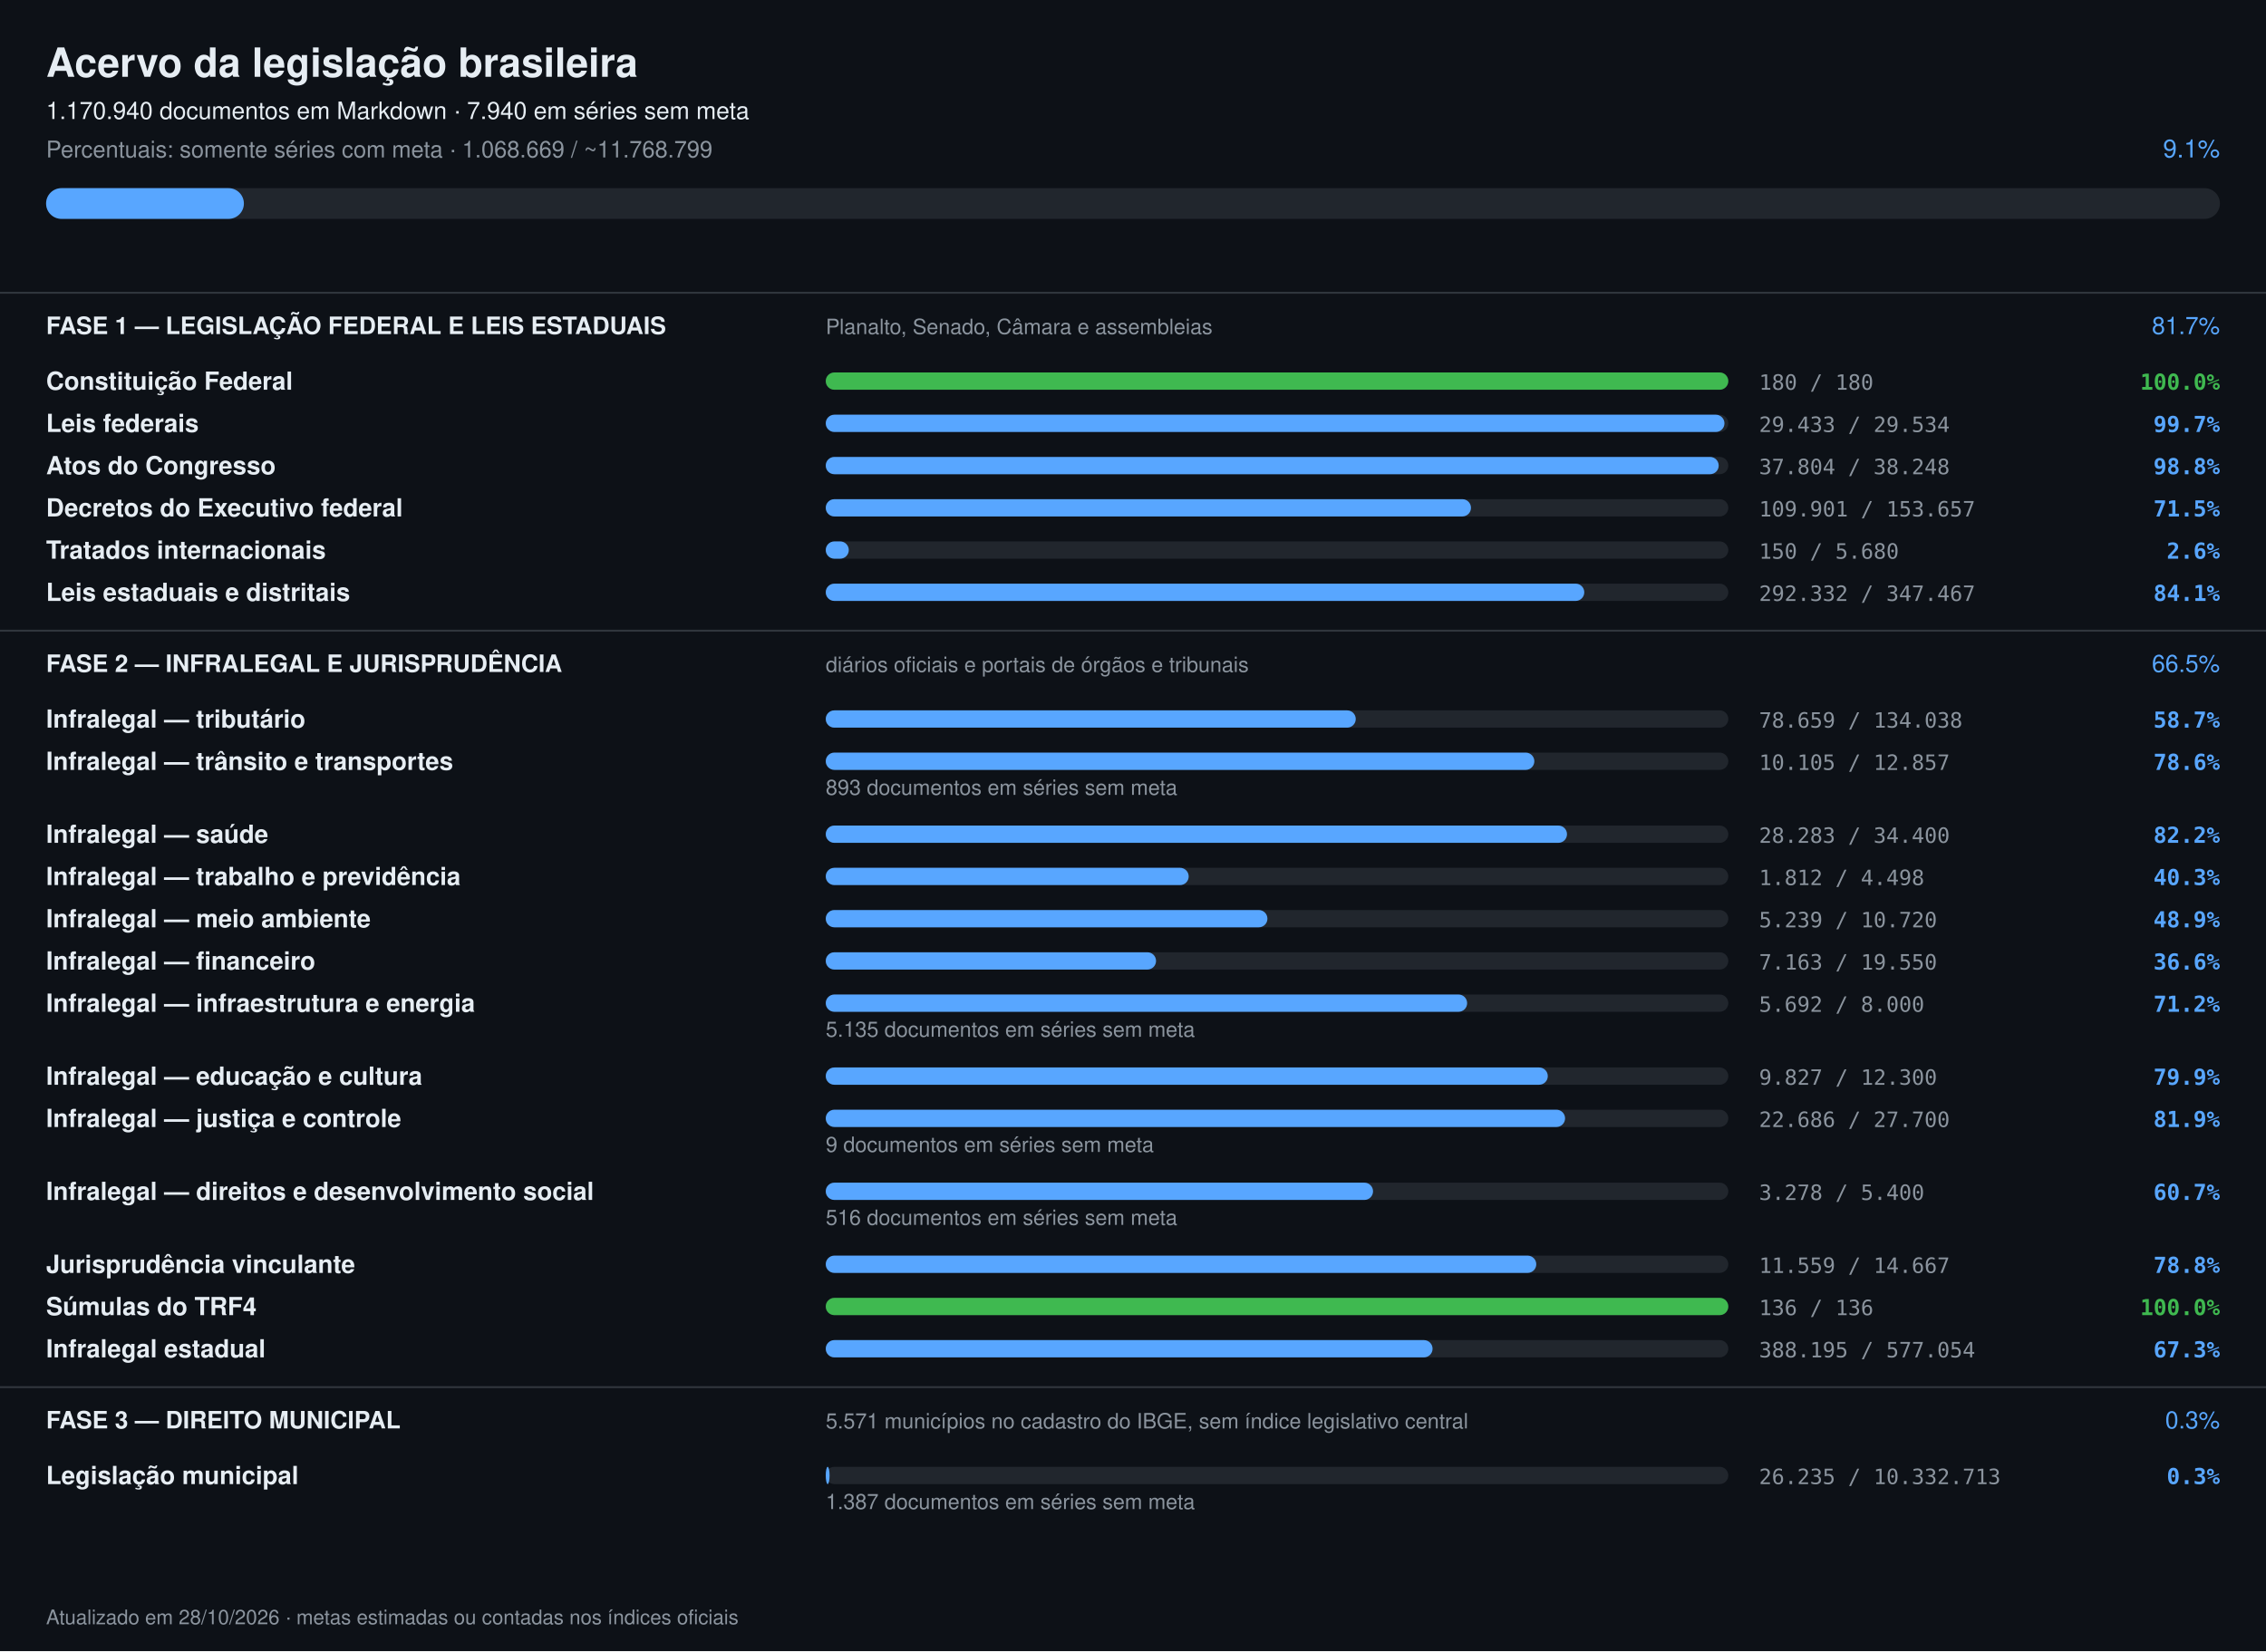
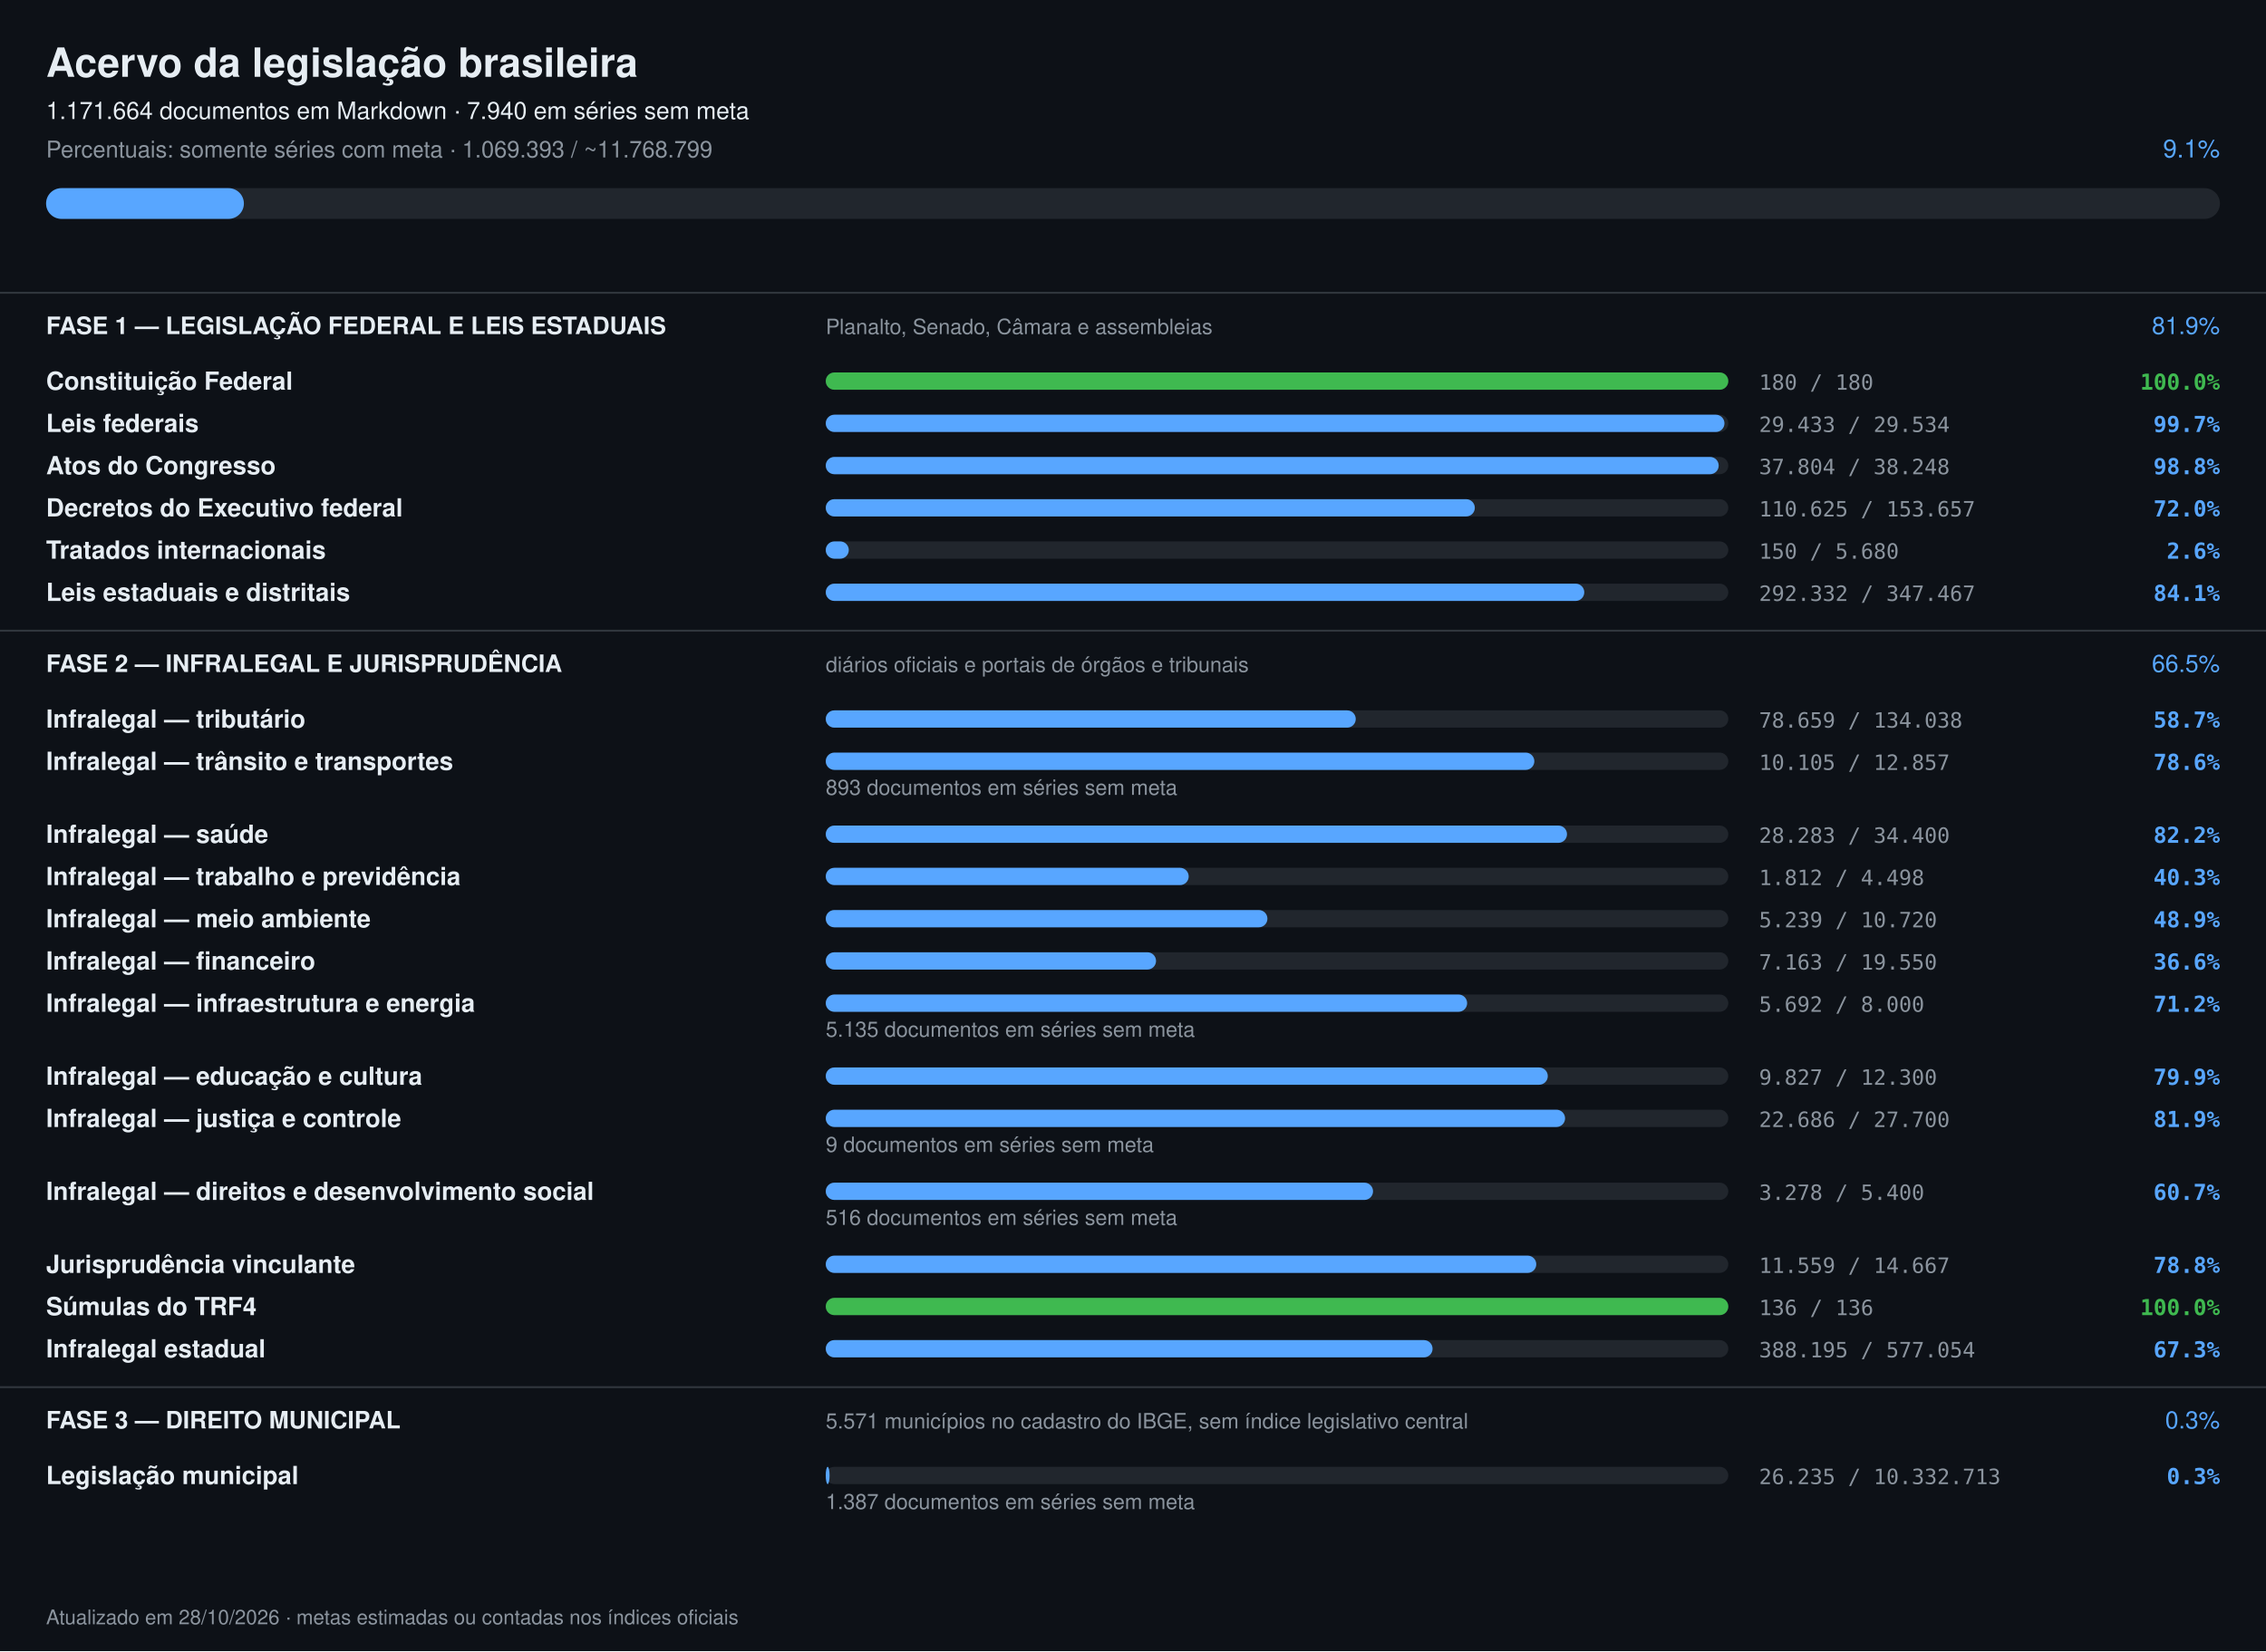
<svg xmlns="http://www.w3.org/2000/svg" width="1180" height="860" viewBox="0 0 1180 860" font-family="-apple-system,Segoe UI,Helvetica,Arial,sans-serif">
  <rect width="1180" height="860" fill="#0d1117" />
  <text x="24" y="40" font-size="21" font-weight="700" fill="#e6edf3">Acervo da legislação brasileira</text>
-   <text x="24" y="62" font-size="12.5" fill="#e6edf3">1.170.940 documentos em Markdown · 7.940 em séries sem meta</text>
-   <text x="24" y="82" font-size="12" fill="#8b949e">Percentuais: somente séries com meta · 1.068.669 / ~11.768.799</text>
+   <text x="24" y="62" font-size="12.5" fill="#e6edf3">1.171.664 documentos em Markdown · 7.940 em séries sem meta</text>
+   <text x="24" y="82" font-size="12" fill="#8b949e">Percentuais: somente séries com meta · 1.069.393 / ~11.768.799</text>
  <text x="1156" y="82" font-size="13" text-anchor="end" fill="#58a6ff">9.1%</text>
  <rect x="24" y="98" width="1132" height="16" rx="8" fill="#21262d" />
  <rect x="24" y="98" width="103" height="16" rx="8" fill="#58a6ff" />
  <rect x="0" y="152" width="1180" height="1" fill="#30363d" />
  <text x="24" y="174" font-size="12.5" font-weight="700" fill="#e6edf3">FASE 1 — LEGISLAÇÃO FEDERAL E LEIS ESTADUAIS</text>
  <text x="430" y="174" font-size="11" fill="#8b949e">Planalto, Senado, Câmara e assembleias</text>
-   <text x="1156" y="174" font-size="12.5" text-anchor="end" fill="#58a6ff">81.7%</text>
+   <text x="1156" y="174" font-size="12.5" text-anchor="end" fill="#58a6ff">81.9%</text>
  <text x="24" y="203" font-size="13" font-weight="600" fill="#e6edf3">Constituição Federal</text>
  <rect x="430" y="194" width="470" height="9" rx="4.5" fill="#21262d" />
  <rect x="430" y="194" width="470" height="9" rx="4.5" fill="#3fb950" />
  <text x="916" y="203" font-size="11" fill="#8b949e" font-family="ui-monospace,monospace">180 / 180</text>
  <text x="1156" y="203" font-size="11.5" text-anchor="end" font-weight="600" fill="#3fb950" font-family="ui-monospace,monospace">100.0%</text>
  <text x="24" y="225" font-size="13" font-weight="600" fill="#e6edf3">Leis federais</text>
  <rect x="430" y="216" width="470" height="9" rx="4.5" fill="#21262d" />
  <rect x="430" y="216" width="468" height="9" rx="4.5" fill="#58a6ff" />
  <text x="916" y="225" font-size="11" fill="#8b949e" font-family="ui-monospace,monospace">29.433 / 29.534</text>
  <text x="1156" y="225" font-size="11.5" text-anchor="end" font-weight="600" fill="#58a6ff" font-family="ui-monospace,monospace">99.7%</text>
  <text x="24" y="247" font-size="13" font-weight="600" fill="#e6edf3">Atos do Congresso</text>
  <rect x="430" y="238" width="470" height="9" rx="4.5" fill="#21262d" />
  <rect x="430" y="238" width="465" height="9" rx="4.5" fill="#58a6ff" />
  <text x="916" y="247" font-size="11" fill="#8b949e" font-family="ui-monospace,monospace">37.804 / 38.248</text>
  <text x="1156" y="247" font-size="11.5" text-anchor="end" font-weight="600" fill="#58a6ff" font-family="ui-monospace,monospace">98.8%</text>
  <text x="24" y="269" font-size="13" font-weight="600" fill="#e6edf3">Decretos do Executivo federal</text>
  <rect x="430" y="260" width="470" height="9" rx="4.5" fill="#21262d" />
-   <rect x="430" y="260" width="336" height="9" rx="4.5" fill="#58a6ff" />
-   <text x="916" y="269" font-size="11" fill="#8b949e" font-family="ui-monospace,monospace">109.901 / 153.657</text>
-   <text x="1156" y="269" font-size="11.5" text-anchor="end" font-weight="600" fill="#58a6ff" font-family="ui-monospace,monospace">71.5%</text>
+   <rect x="430" y="260" width="338" height="9" rx="4.5" fill="#58a6ff" />
+   <text x="916" y="269" font-size="11" fill="#8b949e" font-family="ui-monospace,monospace">110.625 / 153.657</text>
+   <text x="1156" y="269" font-size="11.5" text-anchor="end" font-weight="600" fill="#58a6ff" font-family="ui-monospace,monospace">72.0%</text>
  <text x="24" y="291" font-size="13" font-weight="600" fill="#e6edf3">Tratados internacionais</text>
  <rect x="430" y="282" width="470" height="9" rx="4.5" fill="#21262d" />
  <rect x="430" y="282" width="12" height="9" rx="4.5" fill="#58a6ff" />
  <text x="916" y="291" font-size="11" fill="#8b949e" font-family="ui-monospace,monospace">150 / 5.680</text>
  <text x="1156" y="291" font-size="11.5" text-anchor="end" font-weight="600" fill="#58a6ff" font-family="ui-monospace,monospace">2.6%</text>
  <text x="24" y="313" font-size="13" font-weight="600" fill="#e6edf3">Leis estaduais e distritais</text>
  <rect x="430" y="304" width="470" height="9" rx="4.5" fill="#21262d" />
  <rect x="430" y="304" width="395" height="9" rx="4.5" fill="#58a6ff" />
  <text x="916" y="313" font-size="11" fill="#8b949e" font-family="ui-monospace,monospace">292.332 / 347.467</text>
  <text x="1156" y="313" font-size="11.5" text-anchor="end" font-weight="600" fill="#58a6ff" font-family="ui-monospace,monospace">84.1%</text>
  <rect x="0" y="328" width="1180" height="1" fill="#30363d" />
  <text x="24" y="350" font-size="12.5" font-weight="700" fill="#e6edf3">FASE 2 — INFRALEGAL E JURISPRUDÊNCIA</text>
  <text x="430" y="350" font-size="11" fill="#8b949e">diários oficiais e portais de órgãos e tribunais</text>
  <text x="1156" y="350" font-size="12.5" text-anchor="end" fill="#58a6ff">66.5%</text>
  <text x="24" y="379" font-size="13" font-weight="600" fill="#e6edf3">Infralegal — tributário</text>
  <rect x="430" y="370" width="470" height="9" rx="4.5" fill="#21262d" />
  <rect x="430" y="370" width="276" height="9" rx="4.5" fill="#58a6ff" />
  <text x="916" y="379" font-size="11" fill="#8b949e" font-family="ui-monospace,monospace">78.659 / 134.038</text>
  <text x="1156" y="379" font-size="11.5" text-anchor="end" font-weight="600" fill="#58a6ff" font-family="ui-monospace,monospace">58.7%</text>
  <text x="24" y="401" font-size="13" font-weight="600" fill="#e6edf3">Infralegal — trânsito e transportes</text>
  <rect x="430" y="392" width="470" height="9" rx="4.5" fill="#21262d" />
  <rect x="430" y="392" width="369" height="9" rx="4.5" fill="#58a6ff" />
  <text x="916" y="401" font-size="11" fill="#8b949e" font-family="ui-monospace,monospace">10.105 / 12.857</text>
  <text x="1156" y="401" font-size="11.5" text-anchor="end" font-weight="600" fill="#58a6ff" font-family="ui-monospace,monospace">78.6%</text>
  <text x="430" y="414" font-size="11" fill="#8b949e">893 documentos em séries sem meta</text>
  <text x="24" y="439" font-size="13" font-weight="600" fill="#e6edf3">Infralegal — saúde</text>
  <rect x="430" y="430" width="470" height="9" rx="4.5" fill="#21262d" />
  <rect x="430" y="430" width="386" height="9" rx="4.5" fill="#58a6ff" />
  <text x="916" y="439" font-size="11" fill="#8b949e" font-family="ui-monospace,monospace">28.283 / 34.400</text>
  <text x="1156" y="439" font-size="11.5" text-anchor="end" font-weight="600" fill="#58a6ff" font-family="ui-monospace,monospace">82.2%</text>
  <text x="24" y="461" font-size="13" font-weight="600" fill="#e6edf3">Infralegal — trabalho e previdência</text>
  <rect x="430" y="452" width="470" height="9" rx="4.5" fill="#21262d" />
  <rect x="430" y="452" width="189" height="9" rx="4.5" fill="#58a6ff" />
  <text x="916" y="461" font-size="11" fill="#8b949e" font-family="ui-monospace,monospace">1.812 / 4.498</text>
  <text x="1156" y="461" font-size="11.5" text-anchor="end" font-weight="600" fill="#58a6ff" font-family="ui-monospace,monospace">40.3%</text>
  <text x="24" y="483" font-size="13" font-weight="600" fill="#e6edf3">Infralegal — meio ambiente</text>
  <rect x="430" y="474" width="470" height="9" rx="4.5" fill="#21262d" />
  <rect x="430" y="474" width="230" height="9" rx="4.5" fill="#58a6ff" />
  <text x="916" y="483" font-size="11" fill="#8b949e" font-family="ui-monospace,monospace">5.239 / 10.720</text>
  <text x="1156" y="483" font-size="11.5" text-anchor="end" font-weight="600" fill="#58a6ff" font-family="ui-monospace,monospace">48.9%</text>
  <text x="24" y="505" font-size="13" font-weight="600" fill="#e6edf3">Infralegal — financeiro</text>
  <rect x="430" y="496" width="470" height="9" rx="4.5" fill="#21262d" />
  <rect x="430" y="496" width="172" height="9" rx="4.5" fill="#58a6ff" />
  <text x="916" y="505" font-size="11" fill="#8b949e" font-family="ui-monospace,monospace">7.163 / 19.550</text>
  <text x="1156" y="505" font-size="11.5" text-anchor="end" font-weight="600" fill="#58a6ff" font-family="ui-monospace,monospace">36.6%</text>
  <text x="24" y="527" font-size="13" font-weight="600" fill="#e6edf3">Infralegal — infraestrutura e energia</text>
  <rect x="430" y="518" width="470" height="9" rx="4.5" fill="#21262d" />
  <rect x="430" y="518" width="334" height="9" rx="4.5" fill="#58a6ff" />
  <text x="916" y="527" font-size="11" fill="#8b949e" font-family="ui-monospace,monospace">5.692 / 8.000</text>
  <text x="1156" y="527" font-size="11.5" text-anchor="end" font-weight="600" fill="#58a6ff" font-family="ui-monospace,monospace">71.2%</text>
  <text x="430" y="540" font-size="11" fill="#8b949e">5.135 documentos em séries sem meta</text>
  <text x="24" y="565" font-size="13" font-weight="600" fill="#e6edf3">Infralegal — educação e cultura</text>
  <rect x="430" y="556" width="470" height="9" rx="4.5" fill="#21262d" />
  <rect x="430" y="556" width="376" height="9" rx="4.5" fill="#58a6ff" />
  <text x="916" y="565" font-size="11" fill="#8b949e" font-family="ui-monospace,monospace">9.827 / 12.300</text>
  <text x="1156" y="565" font-size="11.5" text-anchor="end" font-weight="600" fill="#58a6ff" font-family="ui-monospace,monospace">79.9%</text>
  <text x="24" y="587" font-size="13" font-weight="600" fill="#e6edf3">Infralegal — justiça e controle</text>
  <rect x="430" y="578" width="470" height="9" rx="4.5" fill="#21262d" />
  <rect x="430" y="578" width="385" height="9" rx="4.5" fill="#58a6ff" />
  <text x="916" y="587" font-size="11" fill="#8b949e" font-family="ui-monospace,monospace">22.686 / 27.700</text>
  <text x="1156" y="587" font-size="11.5" text-anchor="end" font-weight="600" fill="#58a6ff" font-family="ui-monospace,monospace">81.9%</text>
  <text x="430" y="600" font-size="11" fill="#8b949e">9 documentos em séries sem meta</text>
  <text x="24" y="625" font-size="13" font-weight="600" fill="#e6edf3">Infralegal — direitos e desenvolvimento social</text>
  <rect x="430" y="616" width="470" height="9" rx="4.5" fill="#21262d" />
  <rect x="430" y="616" width="285" height="9" rx="4.5" fill="#58a6ff" />
  <text x="916" y="625" font-size="11" fill="#8b949e" font-family="ui-monospace,monospace">3.278 / 5.400</text>
  <text x="1156" y="625" font-size="11.5" text-anchor="end" font-weight="600" fill="#58a6ff" font-family="ui-monospace,monospace">60.7%</text>
  <text x="430" y="638" font-size="11" fill="#8b949e">516 documentos em séries sem meta</text>
  <text x="24" y="663" font-size="13" font-weight="600" fill="#e6edf3">Jurisprudência vinculante</text>
  <rect x="430" y="654" width="470" height="9" rx="4.5" fill="#21262d" />
  <rect x="430" y="654" width="370" height="9" rx="4.5" fill="#58a6ff" />
  <text x="916" y="663" font-size="11" fill="#8b949e" font-family="ui-monospace,monospace">11.559 / 14.667</text>
  <text x="1156" y="663" font-size="11.5" text-anchor="end" font-weight="600" fill="#58a6ff" font-family="ui-monospace,monospace">78.8%</text>
  <text x="24" y="685" font-size="13" font-weight="600" fill="#e6edf3">Súmulas do TRF4</text>
  <rect x="430" y="676" width="470" height="9" rx="4.5" fill="#21262d" />
  <rect x="430" y="676" width="470" height="9" rx="4.5" fill="#3fb950" />
  <text x="916" y="685" font-size="11" fill="#8b949e" font-family="ui-monospace,monospace">136 / 136</text>
  <text x="1156" y="685" font-size="11.5" text-anchor="end" font-weight="600" fill="#3fb950" font-family="ui-monospace,monospace">100.0%</text>
  <text x="24" y="707" font-size="13" font-weight="600" fill="#e6edf3">Infralegal estadual</text>
  <rect x="430" y="698" width="470" height="9" rx="4.5" fill="#21262d" />
  <rect x="430" y="698" width="316" height="9" rx="4.5" fill="#58a6ff" />
  <text x="916" y="707" font-size="11" fill="#8b949e" font-family="ui-monospace,monospace">388.195 / 577.054</text>
  <text x="1156" y="707" font-size="11.5" text-anchor="end" font-weight="600" fill="#58a6ff" font-family="ui-monospace,monospace">67.3%</text>
  <rect x="0" y="722" width="1180" height="1" fill="#30363d" />
  <text x="24" y="744" font-size="12.5" font-weight="700" fill="#e6edf3">FASE 3 — DIREITO MUNICIPAL</text>
  <text x="430" y="744" font-size="11" fill="#8b949e">5.571 municípios no cadastro do IBGE, sem índice legislativo central</text>
  <text x="1156" y="744" font-size="12.5" text-anchor="end" fill="#58a6ff">0.3%</text>
  <text x="24" y="773" font-size="13" font-weight="600" fill="#e6edf3">Legislação municipal</text>
  <rect x="430" y="764" width="470" height="9" rx="4.5" fill="#21262d" />
  <rect x="430" y="764" width="2" height="9" rx="4.5" fill="#58a6ff" />
  <text x="916" y="773" font-size="11" fill="#8b949e" font-family="ui-monospace,monospace">26.235 / 10.332.713</text>
  <text x="1156" y="773" font-size="11.5" text-anchor="end" font-weight="600" fill="#58a6ff" font-family="ui-monospace,monospace">0.3%</text>
  <text x="430" y="786" font-size="11" fill="#8b949e">1.387 documentos em séries sem meta</text>
  <text x="24" y="846" font-size="10.5" fill="#8b949e">Atualizado em 28/10/2026 · metas estimadas ou contadas nos índices oficiais</text>
</svg>
